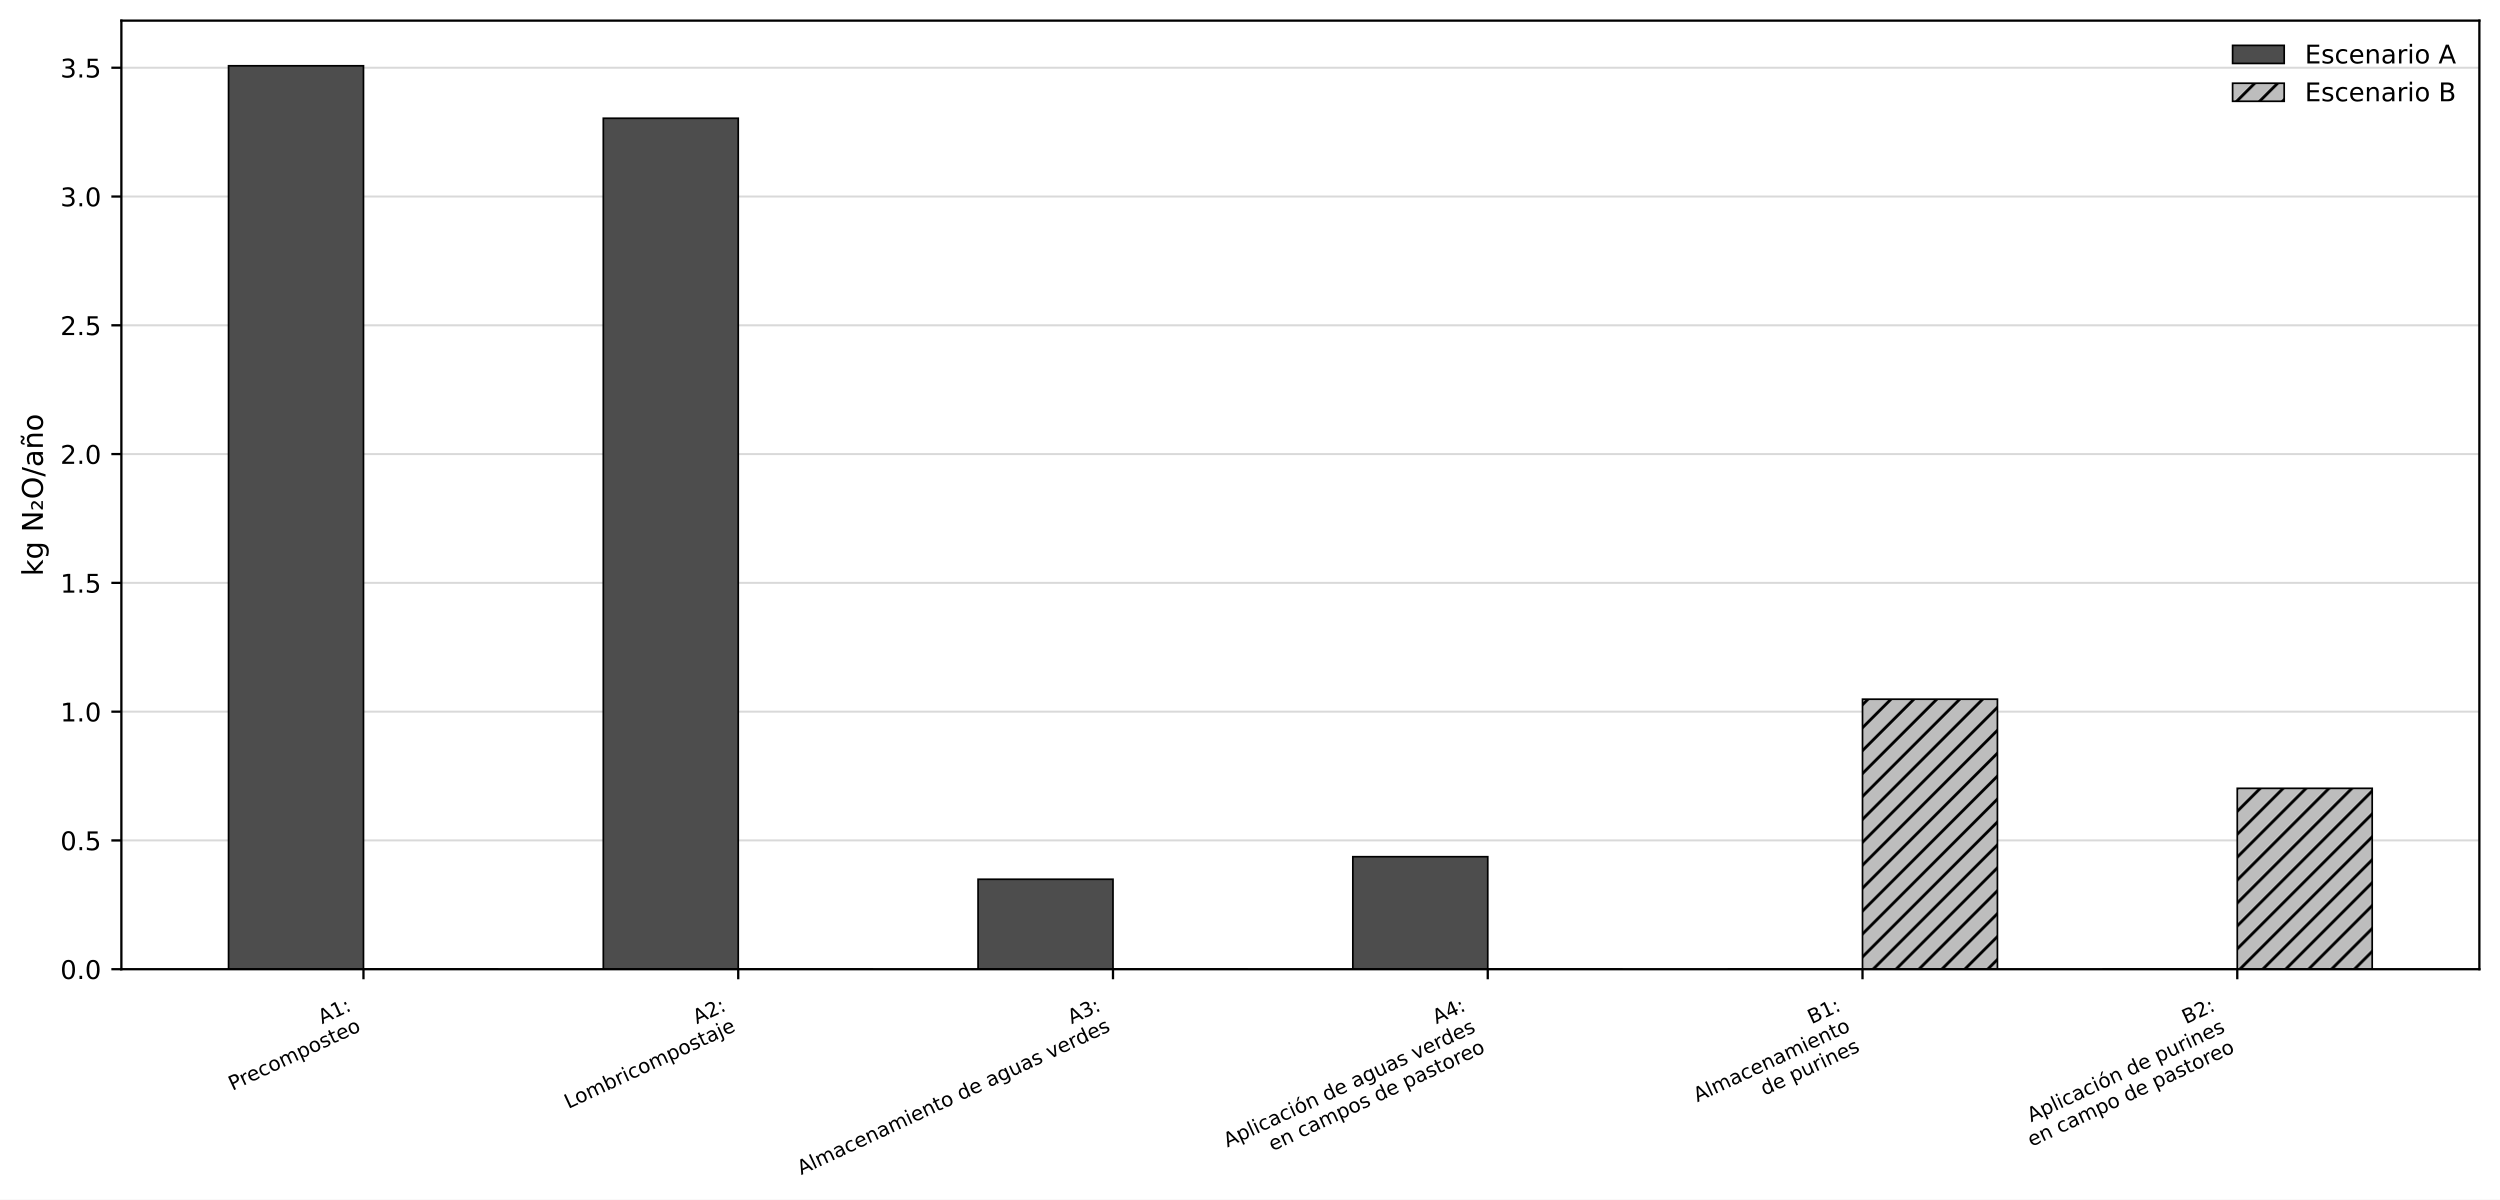
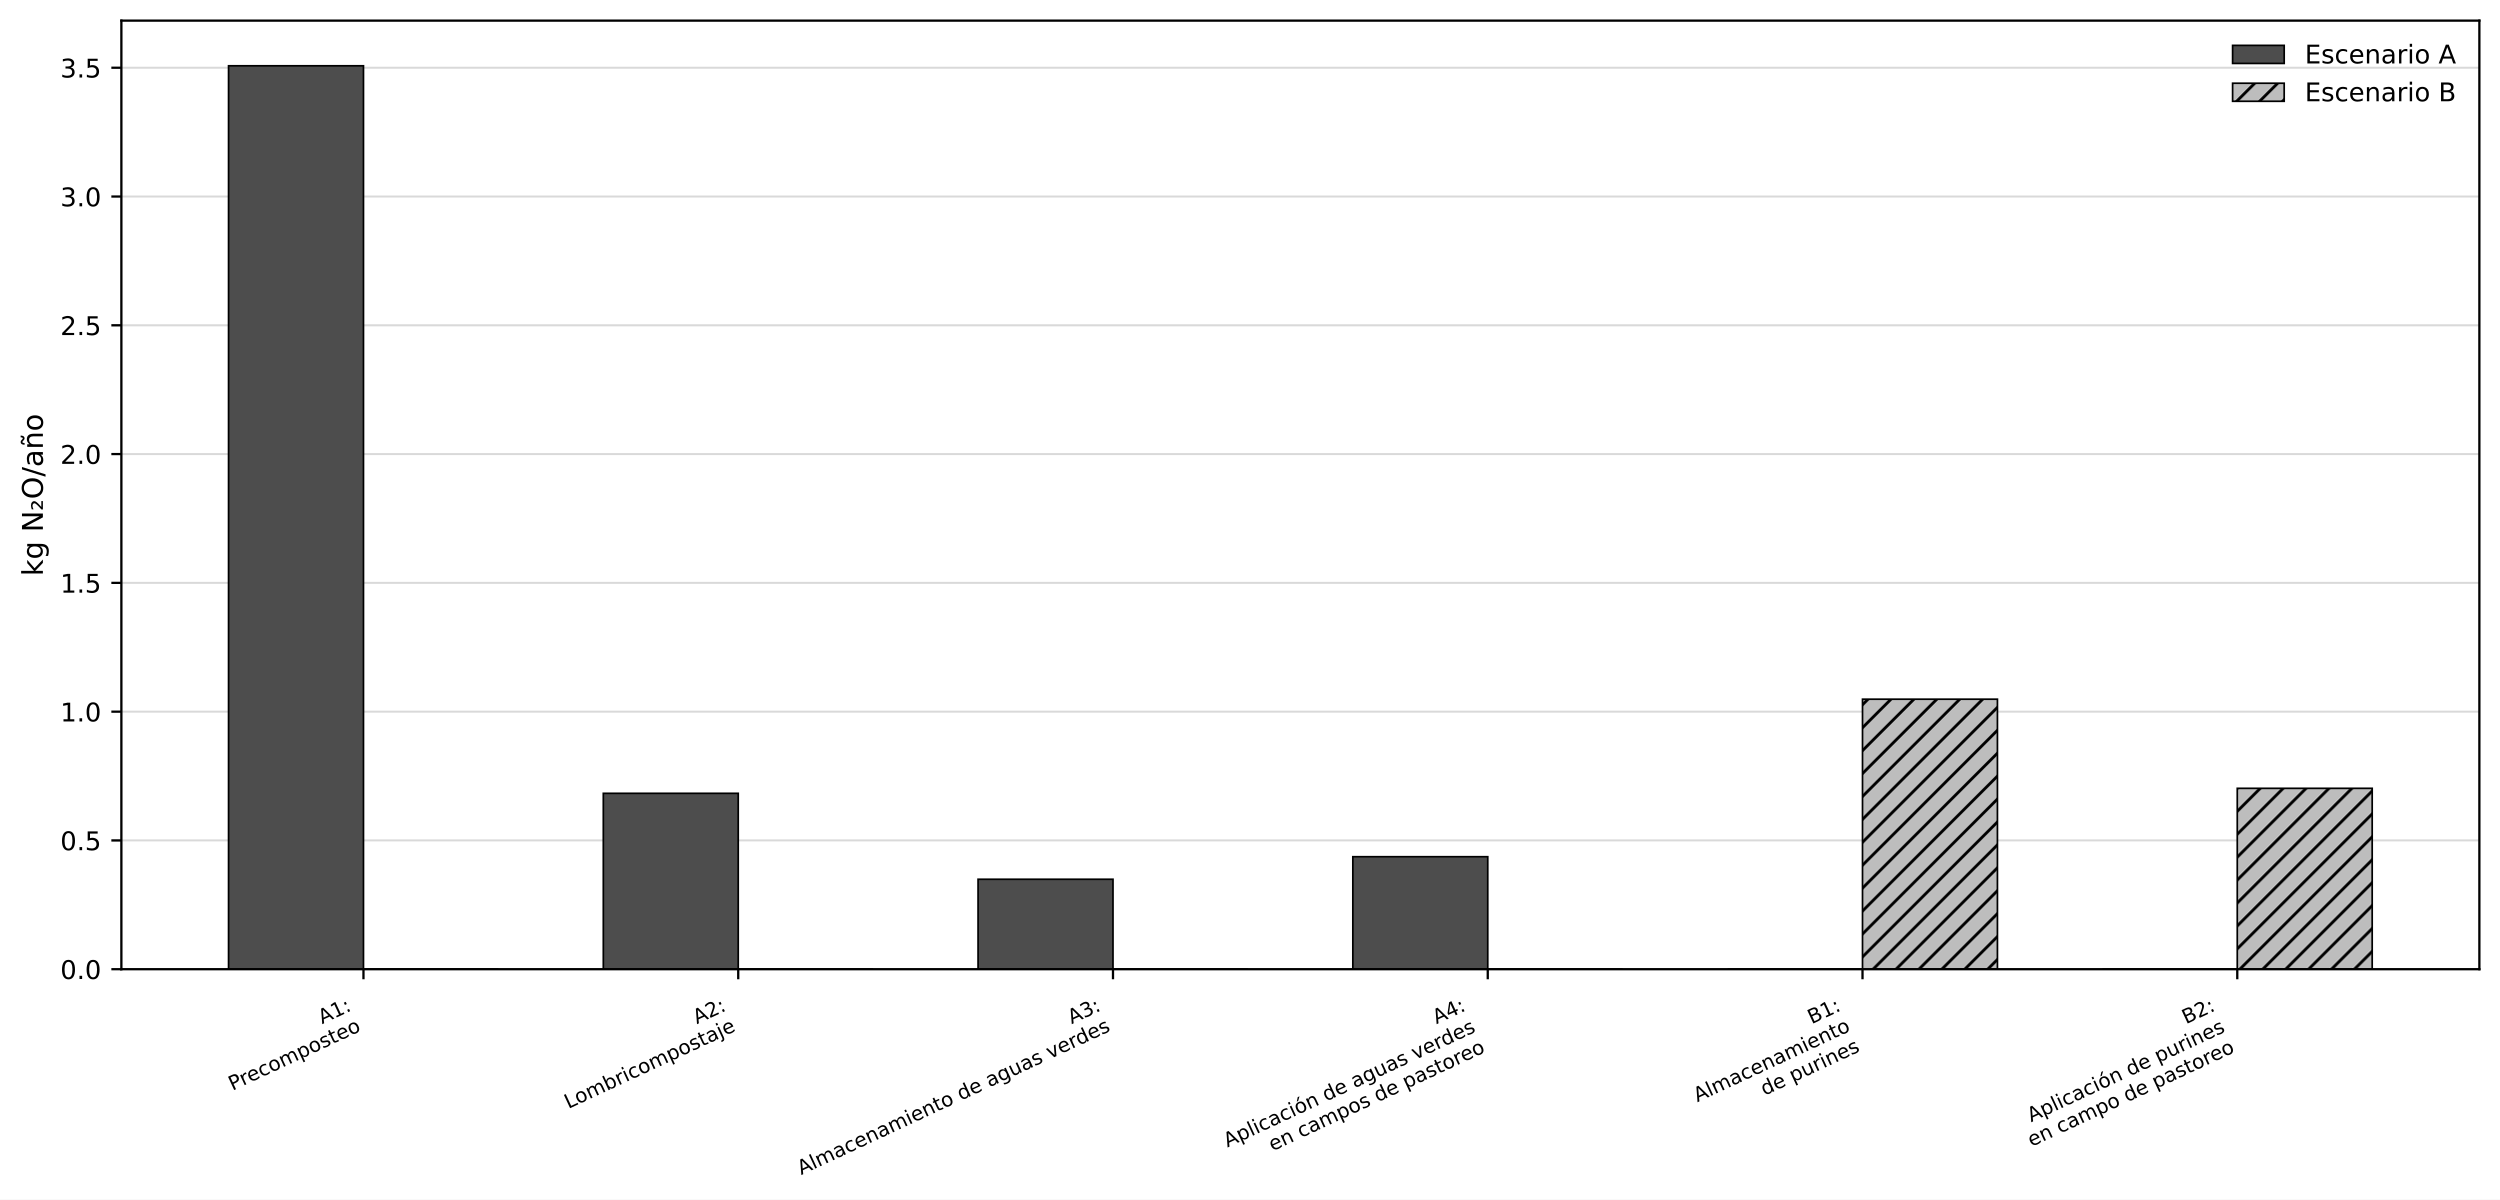
<svg xmlns="http://www.w3.org/2000/svg" xmlns:xlink="http://www.w3.org/1999/xlink" width="872.528pt" height="418.665pt" viewBox="0 0 872.528 418.665" version="1.1">
  <defs>
    <style type="text/css">*{stroke-linejoin: round; stroke-linecap: butt}</style>
  </defs>
  <g id="figure_1">
    <g id="patch_1">
      <path d="M 0 418.665 L 872.528 418.665 L 872.528 0 L 0 0 z " style="fill: #ffffff" />
    </g>
    <g id="axes_1">
      <g id="patch_2">
        <path d="M 42.361 338.264 L 865.328 338.264 L 865.328 7.2 L 42.361 7.2 z " style="fill: #ffffff" />
      </g>
      <g id="matplotlib.axis_1">
        <g id="xtick_1">
          <g id="line2d_1">
            <defs>
              <path id="m8512bdd903" d="M 0 0 L 0 3.5 " style="stroke: #000000; stroke-width: 0.8" />
            </defs>
            <g>
              <use xlink:href="#m8512bdd903" x="126.855" y="338.264" style="stroke: #000000; stroke-width: 0.8" />
            </g>
          </g>
          <g id="text_1">
            <text style="font-size: 7px; font-family: 'DejaVu Sans'" transform="translate(112.4139 357.4867) rotate(-25)">A1:</text>
            <text style="font-size: 7px; font-family: 'DejaVu Sans'" transform="translate(81.12024 380.7279) rotate(-25)">Precomposteo</text>
          </g>
        </g>
        <g id="xtick_2">
          <g id="line2d_2">
            <g>
              <use xlink:href="#m8512bdd903" x="257.651" y="338.264" style="stroke: #000000; stroke-width: 0.8" />
            </g>
          </g>
          <g id="text_2">
            <text style="font-size: 7px; font-family: 'DejaVu Sans'" transform="translate(243.2097 357.4867) rotate(-25)">A2:</text>
            <text style="font-size: 7px; font-family: 'DejaVu Sans'" transform="translate(198.3474 387.0551) rotate(-25)">Lombricompostaje</text>
          </g>
        </g>
        <g id="xtick_3">
          <g id="line2d_3">
            <g>
              <use xlink:href="#m8512bdd903" x="388.447" y="338.264" style="stroke: #000000; stroke-width: 0.8" />
            </g>
          </g>
          <g id="text_3">
            <text style="font-size: 7px; font-family: 'DejaVu Sans'" transform="translate(374.0054 357.4867) rotate(-25)">A3:</text>
            <text style="font-size: 7px; font-family: 'DejaVu Sans'" transform="translate(279.6261 410.1453) rotate(-25)">Almacenamiento de aguas verdes</text>
          </g>
        </g>
        <g id="xtick_4">
          <g id="line2d_4">
            <g>
              <use xlink:href="#m8512bdd903" x="519.243" y="338.264" style="stroke: #000000; stroke-width: 0.8" />
            </g>
          </g>
          <g id="text_4">
            <text style="font-size: 7px; font-family: 'DejaVu Sans'" transform="translate(501.3465 357.4867) rotate(-25)">A4:</text>
            <text style="font-size: 7px; font-family: 'DejaVu Sans'" transform="translate(428.3928 400.5251) rotate(-25)">Aplicación de aguas verdes</text>
            <text style="font-size: 7px; font-family: 'DejaVu Sans'" transform="translate(444.1133 401.8433) rotate(-25)">en campos de pastoreo</text>
          </g>
        </g>
        <g id="xtick_5">
          <g id="line2d_5">
            <g>
              <use xlink:href="#m8512bdd903" x="650.038" y="338.264" style="stroke: #000000; stroke-width: 0.8" />
            </g>
          </g>
          <g id="text_5">
            <text style="font-size: 7px; font-family: 'DejaVu Sans'" transform="translate(632.2714 357.4927) rotate(-25)">B1:</text>
            <text style="font-size: 7px; font-family: 'DejaVu Sans'" transform="translate(592.4052 384.7314) rotate(-25)">Almacenamiento</text>
            <text style="font-size: 7px; font-family: 'DejaVu Sans'" transform="translate(615.8278 382.458) rotate(-25)">de purines</text>
          </g>
        </g>
        <g id="xtick_6">
          <g id="line2d_6">
            <g>
              <use xlink:href="#m8512bdd903" x="780.834" y="338.264" style="stroke: #000000; stroke-width: 0.8" />
            </g>
          </g>
          <g id="text_6">
            <text style="font-size: 7px; font-family: 'DejaVu Sans'" transform="translate(762.9252 357.4927) rotate(-25)">B2:</text>
            <text style="font-size: 7px; font-family: 'DejaVu Sans'" transform="translate(708.873 391.7171) rotate(-25)">Aplicación de purines</text>
            <text style="font-size: 7px; font-family: 'DejaVu Sans'" transform="translate(709.0097 400.3022) rotate(-25)">en campo de pastoreo</text>
          </g>
        </g>
      </g>
      <g id="matplotlib.axis_2">
        <g id="ytick_1">
          <g id="line2d_7">
            <path d="M 42.361 338.264 L 865.328 338.264 " clip-path="url(#pe7de69fdeb)" style="fill: none; stroke: #d9d9d9; stroke-width: 0.7; stroke-linecap: square" />
          </g>
          <g id="line2d_8">
            <defs>
              <path id="me50acbb753" d="M 0 0 L -3.5 0 " style="stroke: #000000; stroke-width: 0.8" />
            </defs>
            <g>
              <use xlink:href="#me50acbb753" x="42.361" y="338.264" style="stroke: #000000; stroke-width: 0.8" />
            </g>
          </g>
          <g id="text_7">
            <text style="font-size: 9px; font-family: 'DejaVu Sans'; text-anchor: end" x="35.361" y="341.683" transform="rotate(-0 35.36125 341.6829)">0.0</text>
          </g>
        </g>
        <g id="ytick_2">
          <g id="line2d_9">
            <path d="M 42.361 293.318 L 865.328 293.318 " clip-path="url(#pe7de69fdeb)" style="fill: none; stroke: #d9d9d9; stroke-width: 0.7; stroke-linecap: square" />
          </g>
          <g id="line2d_10">
            <g>
              <use xlink:href="#me50acbb753" x="42.361" y="293.318" style="stroke: #000000; stroke-width: 0.8" />
            </g>
          </g>
          <g id="text_8">
            <text style="font-size: 9px; font-family: 'DejaVu Sans'; text-anchor: end" x="35.361" y="296.737" transform="rotate(-0 35.36125 296.7369)">0.5</text>
          </g>
        </g>
        <g id="ytick_3">
          <g id="line2d_11">
            <path d="M 42.361 248.372 L 865.328 248.372 " clip-path="url(#pe7de69fdeb)" style="fill: none; stroke: #d9d9d9; stroke-width: 0.7; stroke-linecap: square" />
          </g>
          <g id="line2d_12">
            <g>
              <use xlink:href="#me50acbb753" x="42.361" y="248.372" style="stroke: #000000; stroke-width: 0.8" />
            </g>
          </g>
          <g id="text_9">
            <text style="font-size: 9px; font-family: 'DejaVu Sans'; text-anchor: end" x="35.361" y="251.791" transform="rotate(-0 35.36125 251.791)">1.0</text>
          </g>
        </g>
        <g id="ytick_4">
          <g id="line2d_13">
            <path d="M 42.361 203.426 L 865.328 203.426 " clip-path="url(#pe7de69fdeb)" style="fill: none; stroke: #d9d9d9; stroke-width: 0.7; stroke-linecap: square" />
          </g>
          <g id="line2d_14">
            <g>
              <use xlink:href="#me50acbb753" x="42.361" y="203.426" style="stroke: #000000; stroke-width: 0.8" />
            </g>
          </g>
          <g id="text_10">
            <text style="font-size: 9px; font-family: 'DejaVu Sans'; text-anchor: end" x="35.361" y="206.845" transform="rotate(-0 35.36125 206.8451)">1.5</text>
          </g>
        </g>
        <g id="ytick_5">
          <g id="line2d_15">
            <path d="M 42.361 158.48 L 865.328 158.48 " clip-path="url(#pe7de69fdeb)" style="fill: none; stroke: #d9d9d9; stroke-width: 0.7; stroke-linecap: square" />
          </g>
          <g id="line2d_16">
            <g>
              <use xlink:href="#me50acbb753" x="42.361" y="158.48" style="stroke: #000000; stroke-width: 0.8" />
            </g>
          </g>
          <g id="text_11">
            <text style="font-size: 9px; font-family: 'DejaVu Sans'; text-anchor: end" x="35.361" y="161.899" transform="rotate(-0 35.36125 161.8991)">2.0</text>
          </g>
        </g>
        <g id="ytick_6">
          <g id="line2d_17">
            <path d="M 42.361 113.534 L 865.328 113.534 " clip-path="url(#pe7de69fdeb)" style="fill: none; stroke: #d9d9d9; stroke-width: 0.7; stroke-linecap: square" />
          </g>
          <g id="line2d_18">
            <g>
              <use xlink:href="#me50acbb753" x="42.361" y="113.534" style="stroke: #000000; stroke-width: 0.8" />
            </g>
          </g>
          <g id="text_12">
            <text style="font-size: 9px; font-family: 'DejaVu Sans'; text-anchor: end" x="35.361" y="116.953" transform="rotate(-0 35.36125 116.9532)">2.5</text>
          </g>
        </g>
        <g id="ytick_7">
          <g id="line2d_19">
            <path d="M 42.361 68.588 L 865.328 68.588 " clip-path="url(#pe7de69fdeb)" style="fill: none; stroke: #d9d9d9; stroke-width: 0.7; stroke-linecap: square" />
          </g>
          <g id="line2d_20">
            <g>
              <use xlink:href="#me50acbb753" x="42.361" y="68.588" style="stroke: #000000; stroke-width: 0.8" />
            </g>
          </g>
          <g id="text_13">
            <text style="font-size: 9px; font-family: 'DejaVu Sans'; text-anchor: end" x="35.361" y="72.007" transform="rotate(-0 35.36125 72.00727)">3.0</text>
          </g>
        </g>
        <g id="ytick_8">
          <g id="line2d_21">
            <path d="M 42.361 23.642 L 865.328 23.642 " clip-path="url(#pe7de69fdeb)" style="fill: none; stroke: #d9d9d9; stroke-width: 0.7; stroke-linecap: square" />
          </g>
          <g id="line2d_22">
            <g>
              <use xlink:href="#me50acbb753" x="42.361" y="23.642" style="stroke: #000000; stroke-width: 0.8" />
            </g>
          </g>
          <g id="text_14">
            <text style="font-size: 9px; font-family: 'DejaVu Sans'; text-anchor: end" x="35.361" y="27.061" transform="rotate(-0 35.36125 27.06134)">3.5</text>
          </g>
        </g>
        <g id="text_15">
          <text style="font-size: 10px; font-family: 'DejaVu Sans'; text-anchor: middle" x="14.969" y="172.732" transform="rotate(-90 14.96875 172.7318)">kg N₂O/año</text>
        </g>
      </g>
      <g id="patch_3">
        <path d="M 79.769 338.264 L 126.855 338.264 L 126.855 22.965 L 79.769 22.965 z " clip-path="url(#pe7de69fdeb)" style="fill: #4d4d4d; stroke: #000000; stroke-width: 0.6; stroke-linejoin: miter" />
      </g>
      <g id="patch_4">
-         <path d="M 210.565 338.264 L 257.651 338.264 L 257.651 41.272 L 210.565 41.272 z " clip-path="url(#pe7de69fdeb)" style="fill: #4d4d4d; stroke: #000000; stroke-width: 0.6; stroke-linejoin: miter" />
+         <path d="M 210.565 338.264 L 257.651 338.264 L 257.651 276.882 L 210.565 276.882 z " clip-path="url(#pe7de69fdeb)" style="fill: #4d4d4d; stroke: #000000; stroke-width: 0.6; stroke-linejoin: miter" />
      </g>
      <g id="patch_5">
        <path d="M 341.36 338.264 L 388.447 338.264 L 388.447 306.875 L 341.36 306.875 z " clip-path="url(#pe7de69fdeb)" style="fill: #4d4d4d; stroke: #000000; stroke-width: 0.6; stroke-linejoin: miter" />
      </g>
      <g id="patch_6">
        <path d="M 472.156 338.264 L 519.243 338.264 L 519.243 299 L 472.156 299 z " clip-path="url(#pe7de69fdeb)" style="fill: #4d4d4d; stroke: #000000; stroke-width: 0.6; stroke-linejoin: miter" />
      </g>
      <g id="patch_7">
        <path d="M 602.952 338.264 L 650.038 338.264 L 650.038 338.264 L 602.952 338.264 z " clip-path="url(#pe7de69fdeb)" style="fill: #4d4d4d; stroke: #000000; stroke-width: 0.6; stroke-linejoin: miter" />
      </g>
      <g id="patch_8">
        <path d="M 733.748 338.264 L 780.834 338.264 L 780.834 338.264 L 733.748 338.264 z " clip-path="url(#pe7de69fdeb)" style="fill: #4d4d4d; stroke: #000000; stroke-width: 0.6; stroke-linejoin: miter" />
      </g>
      <g id="patch_9">
        <path d="M 126.855 338.264 L 173.942 338.264 L 173.942 338.264 L 126.855 338.264 z " clip-path="url(#pe7de69fdeb)" style="fill: url(#h616a057982); stroke: #000000; stroke-width: 0.6; stroke-linejoin: miter" />
      </g>
      <g id="patch_10">
        <path d="M 257.651 338.264 L 304.738 338.264 L 304.738 338.264 L 257.651 338.264 z " clip-path="url(#pe7de69fdeb)" style="fill: url(#h616a057982); stroke: #000000; stroke-width: 0.6; stroke-linejoin: miter" />
      </g>
      <g id="patch_11">
        <path d="M 388.447 338.264 L 435.533 338.264 L 435.533 338.264 L 388.447 338.264 z " clip-path="url(#pe7de69fdeb)" style="fill: url(#h616a057982); stroke: #000000; stroke-width: 0.6; stroke-linejoin: miter" />
      </g>
      <g id="patch_12">
        <path d="M 519.243 338.264 L 566.329 338.264 L 566.329 338.264 L 519.243 338.264 z " clip-path="url(#pe7de69fdeb)" style="fill: url(#h616a057982); stroke: #000000; stroke-width: 0.6; stroke-linejoin: miter" />
      </g>
      <g id="patch_13">
        <path d="M 650.038 338.264 L 697.125 338.264 L 697.125 244.033 L 650.038 244.033 z " clip-path="url(#pe7de69fdeb)" style="fill: url(#h616a057982); stroke: #000000; stroke-width: 0.6; stroke-linejoin: miter" />
      </g>
      <g id="patch_14">
        <path d="M 780.834 338.264 L 827.921 338.264 L 827.921 275.144 L 780.834 275.144 z " clip-path="url(#pe7de69fdeb)" style="fill: url(#h616a057982); stroke: #000000; stroke-width: 0.6; stroke-linejoin: miter" />
      </g>
      <g id="patch_15">
        <path d="M 42.361 338.264 L 42.361 7.2 " style="fill: none; stroke: #000000; stroke-width: 0.8; stroke-linejoin: miter; stroke-linecap: square" />
      </g>
      <g id="patch_16">
        <path d="M 865.328 338.264 L 865.328 7.2 " style="fill: none; stroke: #000000; stroke-width: 0.8; stroke-linejoin: miter; stroke-linecap: square" />
      </g>
      <g id="patch_17">
        <path d="M 42.361 338.264 L 865.328 338.264 " style="fill: none; stroke: #000000; stroke-width: 0.8; stroke-linejoin: miter; stroke-linecap: square" />
      </g>
      <g id="patch_18">
        <path d="M 42.361 7.2 L 865.328 7.2 " style="fill: none; stroke: #000000; stroke-width: 0.8; stroke-linejoin: miter; stroke-linecap: square" />
      </g>
      <g id="legend_1">
        <g id="patch_19">
          <path d="M 779.205 22.139 L 797.205 22.139 L 797.205 15.839 L 779.205 15.839 z " style="fill: #4d4d4d; stroke: #000000; stroke-width: 0.6; stroke-linejoin: miter" />
        </g>
        <g id="text_16">
          <text style="font-size: 9px; font-family: 'DejaVu Sans'; text-anchor: start" x="804.405" y="22.139" transform="rotate(-0 804.4052 22.13859)">Escenario A</text>
        </g>
        <g id="patch_20">
          <path d="M 779.205 35.349 L 797.205 35.349 L 797.205 29.049 L 779.205 29.049 z " style="fill: url(#h616a057982); stroke: #000000; stroke-width: 0.6; stroke-linejoin: miter" />
        </g>
        <g id="text_17">
          <text style="font-size: 9px; font-family: 'DejaVu Sans'; text-anchor: start" x="804.405" y="35.349" transform="rotate(-0 804.4052 35.34891)">Escenario B</text>
        </g>
      </g>
    </g>
  </g>
  <defs>
    <clipPath id="pe7de69fdeb">
      <rect x="42.361" y="7.2" width="822.967" height="331.064" />
    </clipPath>
  </defs>
  <defs>
    <pattern id="h616a057982" patternUnits="userSpaceOnUse" x="0" y="0" width="72" height="72">
      <rect x="0" y="0" width="73" height="73" fill="#bdbdbd" />
      <path d="M -36 36 L 36 -36 M -32 40 L 40 -32 M -28 44 L 44 -28 M -24 48 L 48 -24 M -20 52 L 52 -20 M -16 56 L 56 -16 M -12 60 L 60 -12 M -8 64 L 64 -8 M -4 68 L 68 -4 M 0 72 L 72 0 M 4 76 L 76 4 M 8 80 L 80 8 M 12 84 L 84 12 M 16 88 L 88 16 M 20 92 L 92 20 M 24 96 L 96 24 M 28 100 L 100 28 M 32 104 L 104 32 M 36 108 L 108 36 " style="fill: #000000; stroke: #000000; stroke-width: 1.0; stroke-linecap: butt; stroke-linejoin: miter" />
    </pattern>
  </defs>
</svg>
